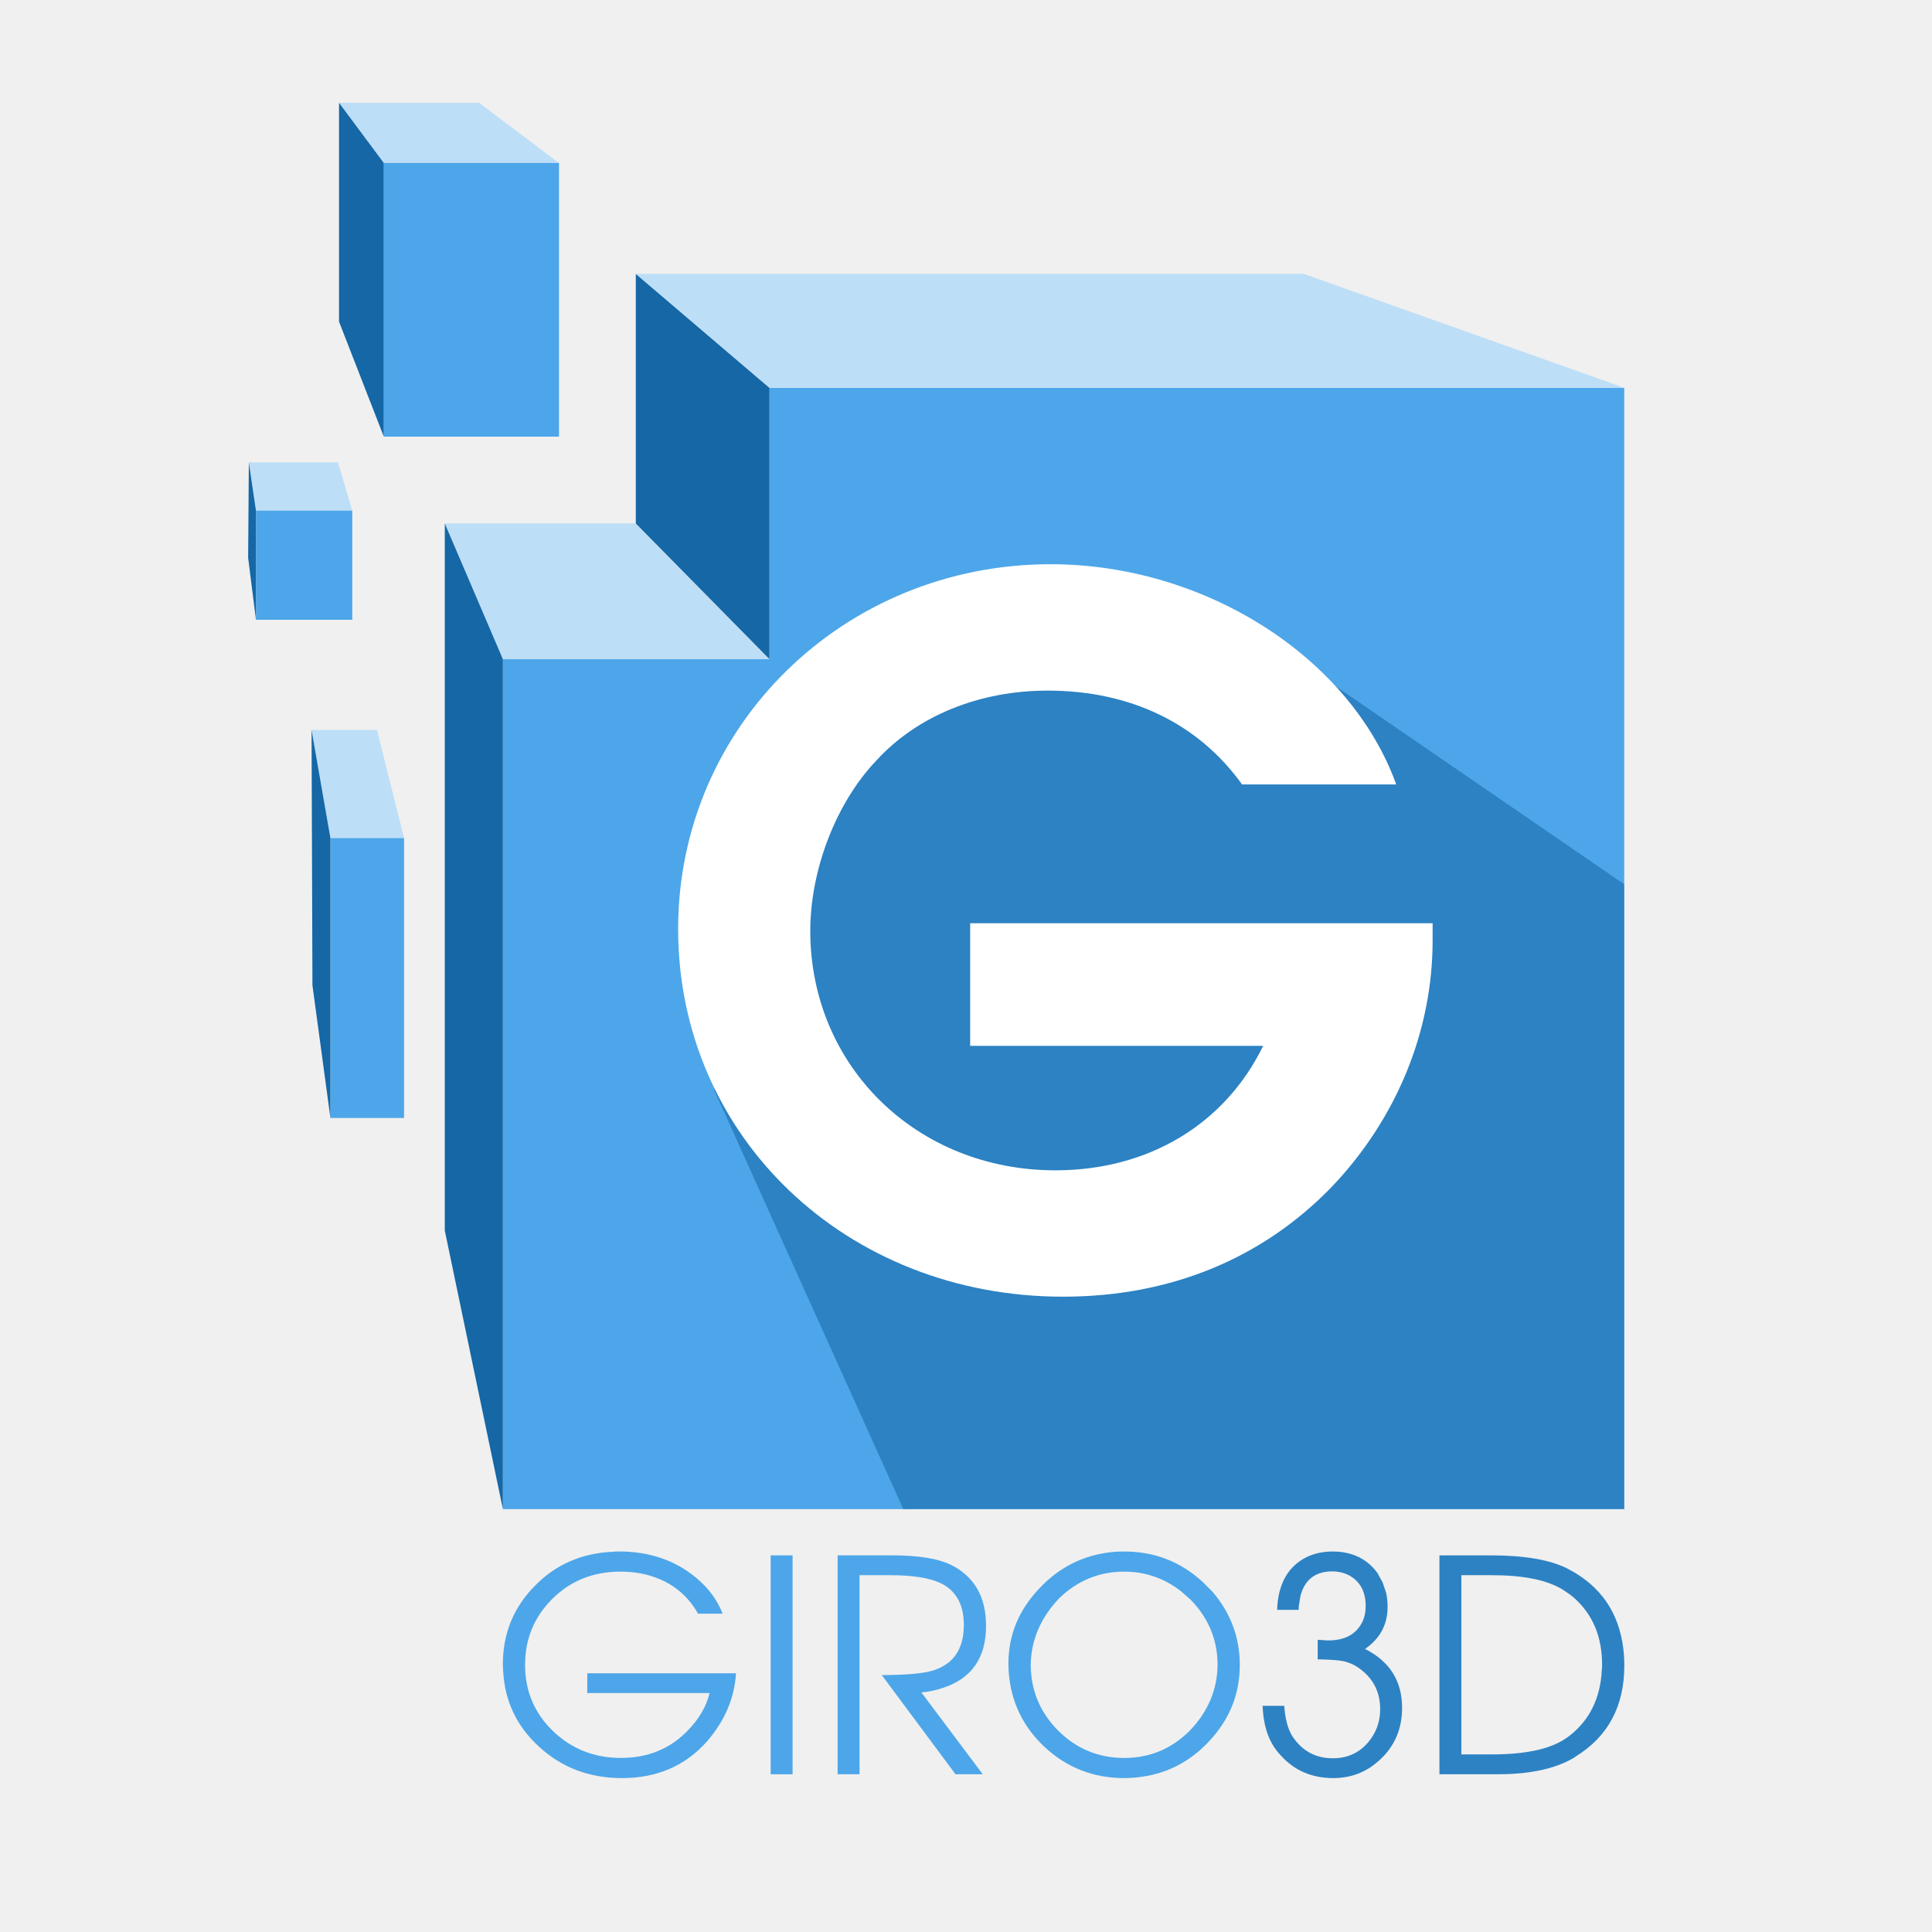
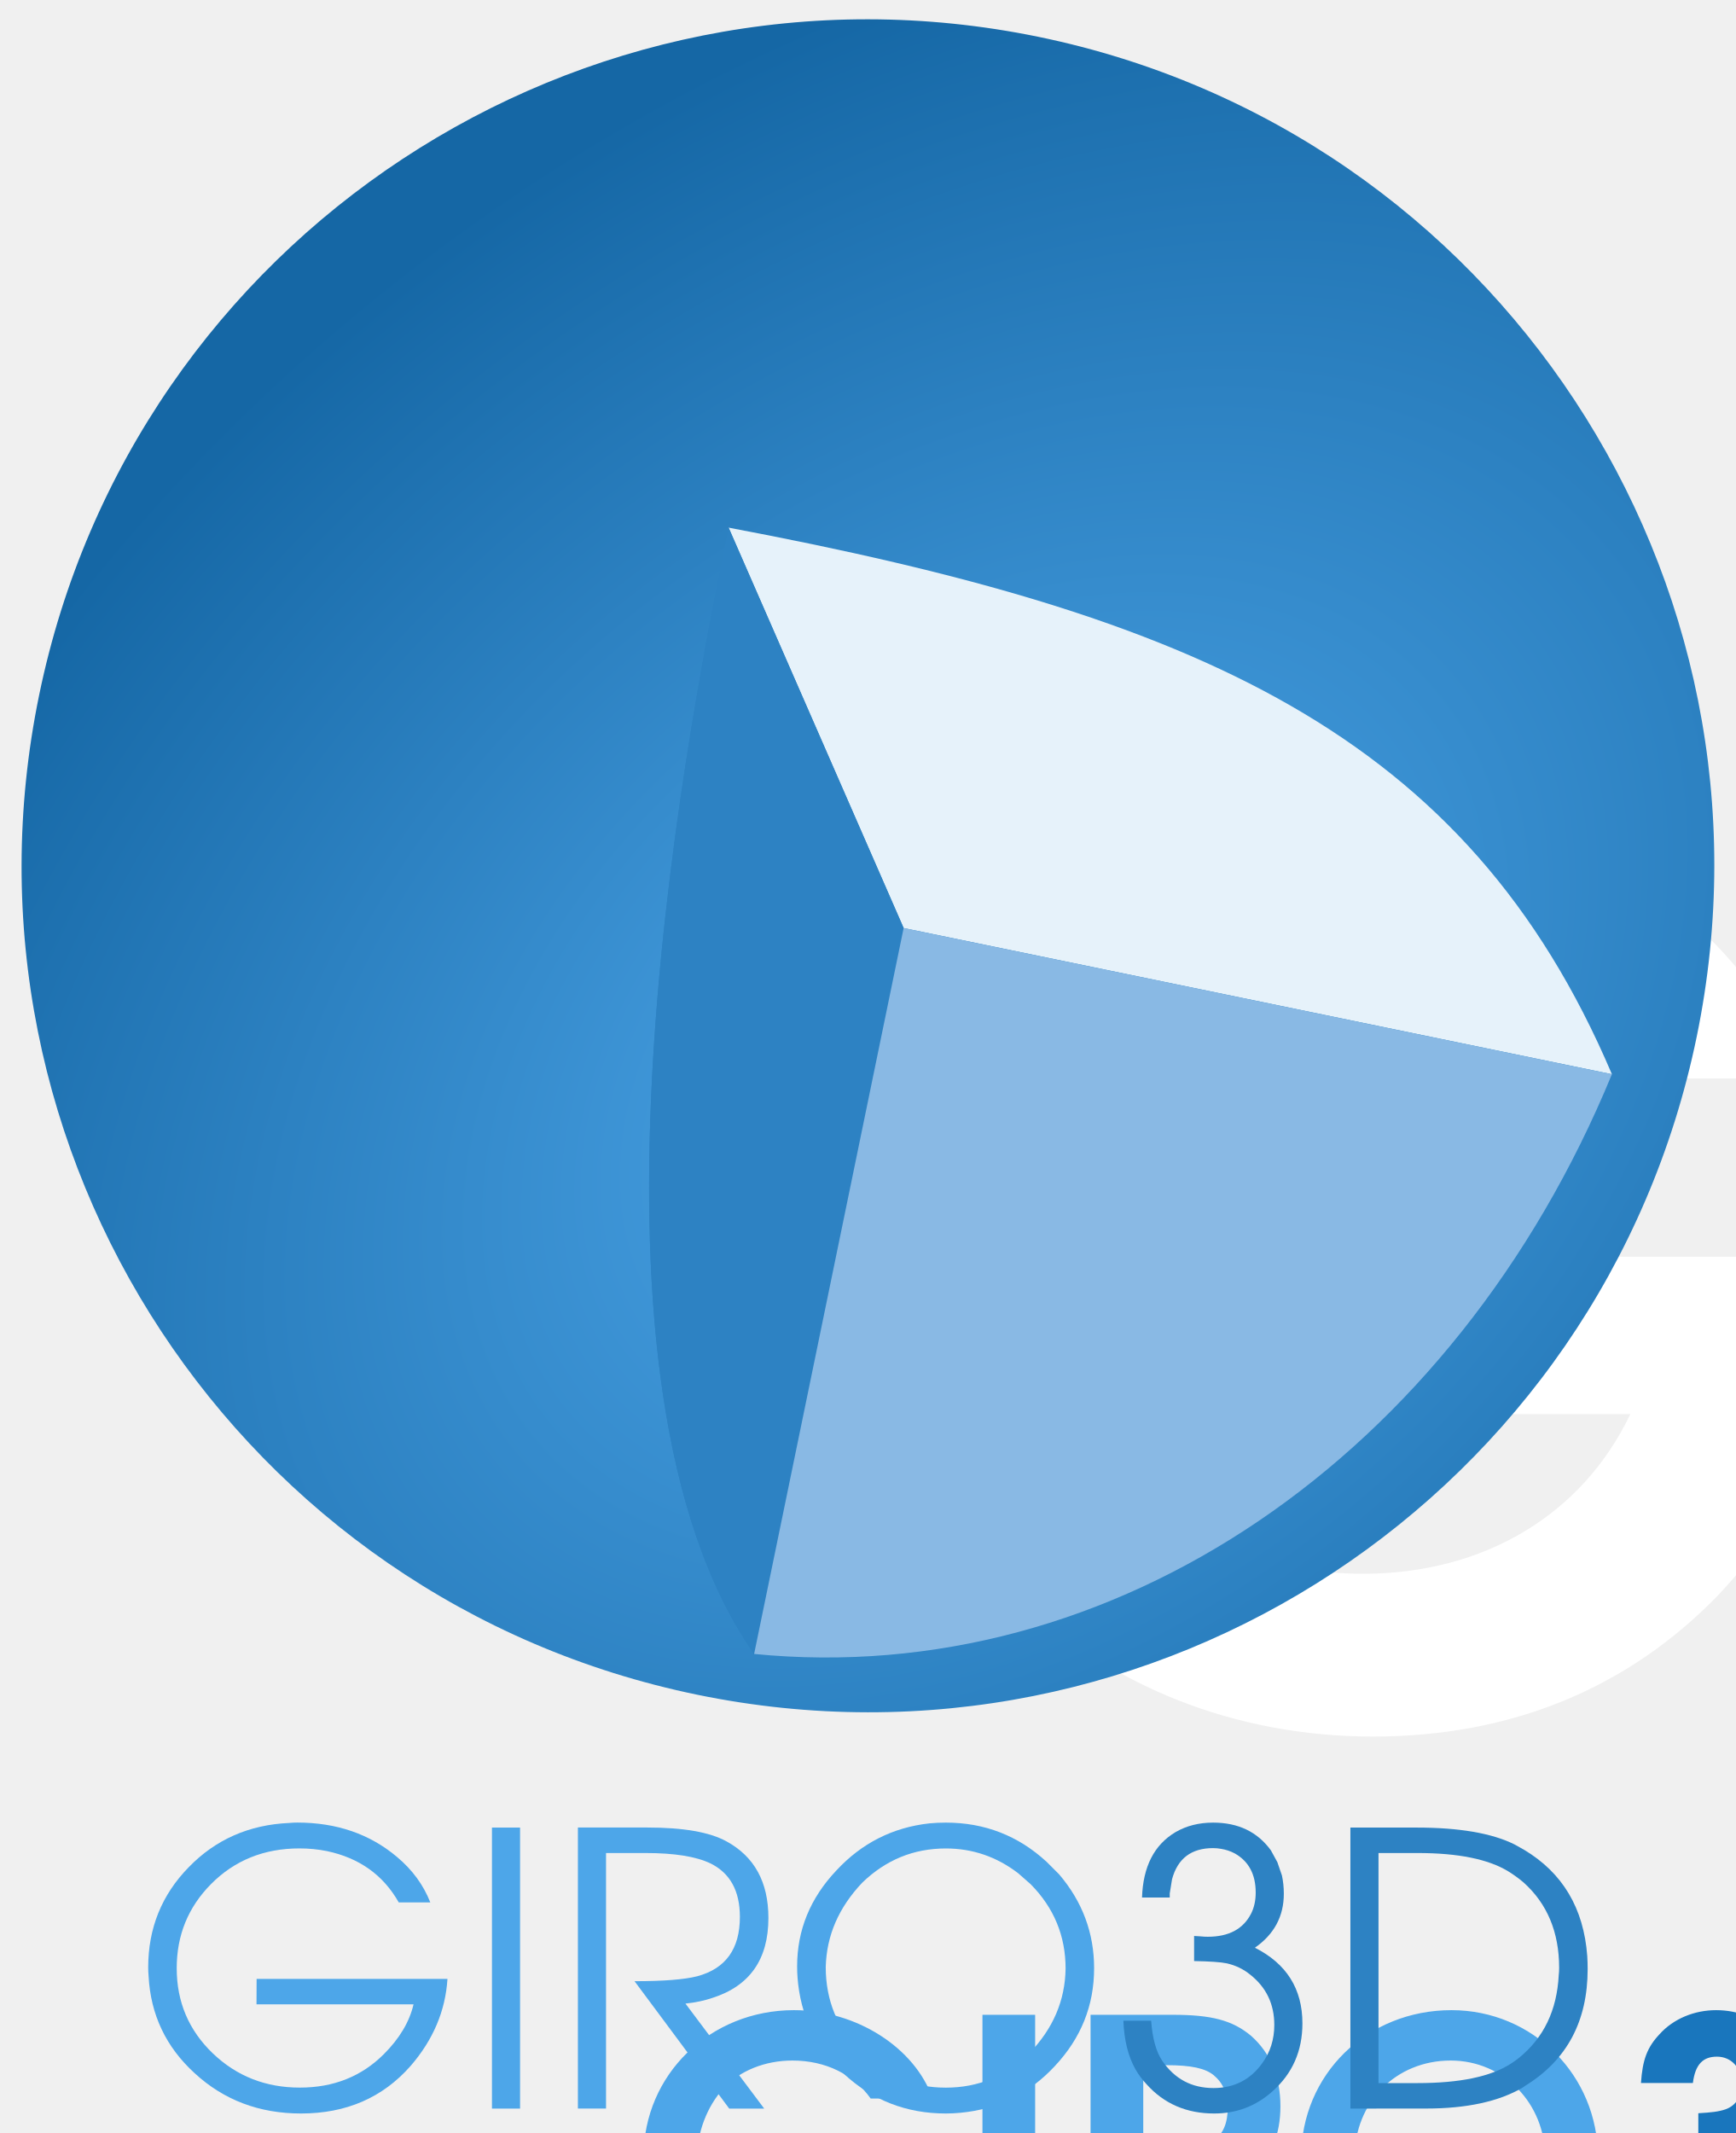
- <svg xmlns="http://www.w3.org/2000/svg" width="50mm" height="50mm" viewBox="0 0 50 50" version="1.1" id="svg78905">
-   <defs id="defs78902" />
-   <g id="layer1">
-     <path style="fill:#4da6e9;fill-opacity:1;stroke:none;stroke-width:0.108;stroke-linecap:round;stroke-linejoin:bevel;stroke-miterlimit:4;stroke-dasharray:none;stroke-dashoffset:0;stroke-opacity:1;paint-order:stroke fill markers" d="m 19.914,17.06 v -7.023 h 22.121 v 29.019 H 13.015 v -21.996 z" id="rect1234-2-9-6" />
-     <path style="fill:#1567a5;fill-opacity:0.569;stroke:none;stroke-width:0.265px;stroke-linecap:butt;stroke-linejoin:miter;stroke-opacity:1" d="m 23.378,39.055 18.656,-3e-5 v -16.171 l -8.999,-6.176 c -13.7,5.159 -5.222,-9.735 -14.556,11.491 z" id="path1081-2" />
-     <path style="fill:#bddef7;fill-opacity:1;stroke:none;stroke-width:0.265px;stroke-linecap:butt;stroke-linejoin:miter;stroke-opacity:1" d="m 11.511,13.548 h 4.944 l 3.459,3.512 h -6.898 z" id="path1094-5" />
-     <path style="fill:#1567a5;fill-opacity:1;stroke:none;stroke-width:0.265px;stroke-linecap:butt;stroke-linejoin:miter;stroke-opacity:1" d="M 16.455,13.548 V 7.087 l 3.459,2.949 v 7.023 z" id="path1096-6" />
-     <path style="fill:#bddef7;fill-opacity:1;stroke:none;stroke-width:0.265px;stroke-linecap:butt;stroke-linejoin:miter;stroke-opacity:1" d="m 16.455,7.087 h 17.286 l 8.294,2.949 H 19.914 Z" id="path1099-9" />
-     <path style="fill:#1567a5;fill-opacity:1;stroke:none;stroke-width:0.265px;stroke-linecap:butt;stroke-linejoin:miter;stroke-opacity:1" d="m 11.511,13.548 v 18.298 l 1.504,7.21 v -21.996 z" id="path1101-8" />
-     <path style="fill:#bddef7;fill-opacity:1;stroke:none;stroke-width:0.265px;stroke-linecap:butt;stroke-linejoin:miter;stroke-opacity:1" d="m 8.774,2.66 1.16,1.558 H 14.466 l -2.069,-1.558 z" id="path1106-7" />
-     <path style="fill:#4da6e9;fill-opacity:1;stroke:none;stroke-width:0.265px;stroke-linecap:butt;stroke-linejoin:miter;stroke-opacity:1" d="M 14.467,4.218 H 9.934 v 7.082 l 4.533,-1.8e-4 z" id="path1108-2" />
-     <path style="fill:#1567a5;fill-opacity:1;stroke:none;stroke-width:0.265px;stroke-linecap:butt;stroke-linejoin:miter;stroke-opacity:1" d="m 8.774,2.66 v 5.664 l 1.159,2.976 V 4.218 Z" id="path1113-8" />
-     <path style="fill:#bddef7;fill-opacity:1;stroke:none;stroke-width:0.265px;stroke-linecap:butt;stroke-linejoin:miter;stroke-opacity:1" d="m 6.44,11.965 0.184,1.25 h 2.492 l -0.37,-1.25 z" id="path1115-2" />
-     <path style="fill:#4da6e9;fill-opacity:1;stroke:none;stroke-width:0.265px;stroke-linecap:butt;stroke-linejoin:miter;stroke-opacity:1" d="m 9.117,13.215 h -2.492 v 2.825 l 2.492,4e-4 z" id="path1122-9" />
-     <path style="fill:#1567a5;fill-opacity:1;stroke:none;stroke-width:0.265px;stroke-linecap:butt;stroke-linejoin:miter;stroke-opacity:1" d="m 6.44,11.965 -0.018,2.472 0.202,1.603 v -2.825 z" id="path1124-9" />
-     <path style="fill:#bddef7;fill-opacity:1;stroke:none;stroke-width:0.265px;stroke-linecap:butt;stroke-linejoin:miter;stroke-opacity:1" d="m 8.063,18.89 0.487,2.799 h 1.906 l -0.699,-2.799 z" id="path1145-6" />
-     <path style="fill:#4da6e9;fill-opacity:1;stroke:none;stroke-width:0.265px;stroke-linecap:butt;stroke-linejoin:miter;stroke-opacity:1" d="m 8.551,21.689 h 1.906 v 7.244 l -1.906,1.9e-4 z" id="path1151-0" />
-     <path style="fill:#1567a5;fill-opacity:1;stroke:none;stroke-width:0.265px;stroke-linecap:butt;stroke-linejoin:miter;stroke-opacity:1" d="m 8.063,18.89 0.023,6.61 0.465,3.433 v -7.244 z" id="path1153-2" />
-     <path id="path1112" style="font-style:normal;font-weight:normal;font-size:medium;line-height:0;font-family:sans-serif;letter-spacing:0px;word-spacing:0px;fill:#ffffff;fill-opacity:1;stroke:none;stroke-width:0.619" d="m 25.108,27.067 h 7.582 c -0.991,2.032 -2.973,3.221 -5.377,3.221 -3.593,0 -6.343,-2.701 -6.343,-6.195 0,-1.586 0.669,-3.32 1.71,-4.411 1.065,-1.165 2.676,-1.809 4.435,-1.809 2.131,0 3.89,0.842 5.03,2.428 h 3.989 c -1.189,-3.296 -4.956,-5.699 -8.945,-5.699 -5.352,0 -9.639,4.188 -9.639,9.441 0,5.352 4.336,9.515 9.961,9.515 2.75,0 5.129,-0.966 6.938,-2.825 1.685,-1.759 2.627,-4.039 2.627,-6.393 v -0.446 h -11.968 z" />
-     <g aria-label="GIRO3D" id="text840" style="font-size:7.665px;line-height:1.25;letter-spacing:0px;word-spacing:0px;fill:#4da6e9;stroke-width:0.192" transform="translate(0.03784286,-247.9781)">
-       <path d="m 15.162,291.282 h 3.848 q -0.061,0.966 -0.744,1.755 -0.843,0.958 -2.208,0.958 -1.265,0 -2.146,-0.813 -0.866,-0.79 -0.928,-1.955 -0.008,-0.092 -0.008,-0.176 0,-1.188 0.82,-2.024 0.813,-0.836 2.024,-0.889 0.077,-0.008 0.161,-0.008 1.188,0 2.008,0.69 0.468,0.391 0.675,0.92 h -0.636 q -0.468,-0.828 -1.449,-1.035 -0.268,-0.054 -0.552,-0.054 -1.073,0 -1.786,0.721 -0.69,0.698 -0.69,1.694 0,1.019 0.728,1.717 0.721,0.69 1.755,0.69 1.019,0 1.694,-0.675 0.475,-0.475 0.598,-1.004 h -3.166 z" style="font-family:'URW Gothic L';-inkscape-font-specification:'URW Gothic L, Normal'" id="path2193" />
-       <path d="m 19.907,293.896 v -5.665 h 0.567 v 5.665 z" style="font-family:'URW Gothic L';-inkscape-font-specification:'URW Gothic L, Normal'" id="path2195" />
-       <path d="m 23.809,291.78 1.587,2.116 h -0.705 l -1.909,-2.568 q 0.874,0 1.265,-0.1 0.859,-0.23 0.859,-1.196 0,-0.79 -0.598,-1.081 -0.437,-0.207 -1.303,-0.207 H 22.207 v 5.151 h -0.567 v -5.665 h 1.403 q 1.081,0 1.587,0.276 0.851,0.46 0.851,1.548 0,1.249 -1.127,1.61 -0.245,0.084 -0.544,0.115 z" style="font-family:'URW Gothic L';-inkscape-font-specification:'URW Gothic L, Normal'" id="path2197" />
-       <path d="m 29.059,288.131 q 1.173,0 2.031,0.79 l 0.253,0.253 q 0.705,0.828 0.705,1.893 0,1.127 -0.79,1.97 -0.774,0.836 -1.901,0.943 -0.153,0.015 -0.299,0.015 -1.196,0 -2.062,-0.805 -0.843,-0.79 -0.928,-1.939 -0.008,-0.107 -0.008,-0.222 0,-1.096 0.79,-1.932 0.767,-0.828 1.878,-0.951 0.161,-0.015 0.33,-0.015 z m 0,0.521 q -0.974,0 -1.686,0.69 -0.713,0.751 -0.736,1.702 0,1.004 0.705,1.717 0.713,0.713 1.717,0.713 0.981,0 1.686,-0.698 0.713,-0.736 0.728,-1.702 0,-0.989 -0.705,-1.702 l -0.253,-0.222 q -0.652,-0.498 -1.456,-0.498 z" style="font-family:'URW Gothic L';-inkscape-font-specification:'URW Gothic L, Normal'" id="path2199" />
-       <path d="m 33.574,289.641 h -0.56 q 0.031,-0.935 0.675,-1.318 0.33,-0.192 0.759,-0.192 0.759,0 1.165,0.56 l 0.13,0.238 0.092,0.268 q 0.038,0.176 0.038,0.368 0,0.682 -0.583,1.088 0.958,0.483 0.958,1.525 0,0.836 -0.606,1.372 -0.498,0.445 -1.173,0.445 -0.836,0 -1.364,-0.59 -0.13,-0.138 -0.222,-0.299 -0.222,-0.391 -0.245,-0.981 h 0.56 q 0.038,0.529 0.222,0.805 0.376,0.552 1.035,0.552 0.621,0 0.981,-0.498 0.245,-0.337 0.245,-0.774 0,-0.629 -0.483,-1.012 -0.207,-0.169 -0.475,-0.23 -0.184,-0.038 -0.659,-0.046 v -0.506 l 0.13,0.008 q 0.069,0.008 0.146,0.008 0.636,0 0.874,-0.468 0.092,-0.184 0.092,-0.422 0,-0.552 -0.422,-0.79 -0.13,-0.069 -0.276,-0.092 -0.077,-0.015 -0.161,-0.015 -0.659,0 -0.828,0.629 l -0.046,0.284 q 0,0.046 0,0.084 z" style="fill:#2d82c3" id="path2201" />
-       <path d="m 37.215,293.896 v -5.665 h 1.334 q 1.288,0 1.97,0.337 0.1,0.054 0.192,0.107 1.173,0.698 1.28,2.146 0.008,0.13 0.008,0.261 0,1.579 -1.257,2.353 l -0.054,0.038 q -0.721,0.422 -1.947,0.422 z m 0.567,-0.514 h 0.79 q 1.272,0 1.878,-0.391 0.084,-0.054 0.161,-0.115 0.751,-0.606 0.805,-1.671 0.008,-0.069 0.008,-0.146 0,-1.081 -0.721,-1.725 -0.146,-0.123 -0.307,-0.222 -0.606,-0.368 -1.824,-0.368 h -0.79 z" style="fill:#2d82c3" id="path2203" />
+ <svg xmlns="http://www.w3.org/2000/svg" xmlns:xlink="http://www.w3.org/1999/xlink" width="35mm" height="43mm" viewBox="0 0 35 43" version="1.1" id="svg1053" xml:space="preserve">
+   <defs id="defs1047">
+     <linearGradient id="linearGradient7">
+       <stop style="stop-color:#4da6e9;stop-opacity:1;" offset="0" id="stop7" />
+       <stop style="stop-color:#1567a5;stop-opacity:1;" offset="1" id="stop8" />
+     </linearGradient>
+     <radialGradient xlink:href="#linearGradient7" id="radialGradient8-7-3" cx="25.081" cy="423.034" fx="25.081" fy="423.034" r="19.82" gradientUnits="userSpaceOnUse" gradientTransform="matrix(0.9081501,0.732592,-1.0342,1.282036,439.1717,-136.6796)" />
+   </defs>
+   <g id="layer1" transform="translate(0,-247)">
+     <text xml:space="preserve" style="font-style:normal;font-weight:normal;font-size:24.779px;line-height:0;font-family:sans-serif;letter-spacing:0px;word-spacing:0px;fill:#ffffff;fill-opacity:1;stroke:none;stroke-width:0.619" x="16.981" y="281.68" id="text823-6-2-9-3-3-7-9-3-6">
+       <tspan id="tspan821-0-4-6-3-3-4-9-3-7" x="16.981" y="281.68" style="font-style:normal;font-variant:normal;font-weight:600;font-stretch:normal;font-size:24.779px;font-family:'URW Gothic L';-inkscape-font-specification:'URW Gothic L Semi-Bold';font-variant-ligatures:normal;font-variant-caps:normal;font-variant-numeric:normal;font-feature-settings:normal;text-align:start;writing-mode:lr-tb;text-anchor:start;fill:#ffffff;fill-opacity:1;stroke:none;stroke-width:0.619">G</tspan>
+     </text>
+     <text xml:space="preserve" style="font-style:normal;font-weight:normal;font-size:7.781px;line-height:0;font-family:sans-serif;letter-spacing:0px;word-spacing:0px;fill:#4da6e9;fill-opacity:1;stroke:none;stroke-width:0.195" x="12.744" y="293.368" id="text823-6-2-9-9-0-5-7">
+       <tspan id="tspan821-0-4-6-35-8-6-6" x="12.744" y="293.368" style="font-style:normal;font-variant:normal;font-weight:600;font-stretch:normal;font-size:7.781px;font-family:'URW Gothic L';-inkscape-font-specification:'URW Gothic L Semi-Bold';font-variant-ligatures:normal;font-variant-caps:normal;font-variant-numeric:normal;font-feature-settings:normal;text-align:start;writing-mode:lr-tb;text-anchor:start;fill:#4da6e9;fill-opacity:1;stroke-width:0.195">GIRO<tspan style="fill:#1976bd;fill-opacity:1;stroke-width:0.195" id="tspan1120-9-7-1-6-1">3D</tspan>
+       </tspan>
+     </text>
+     <g id="g1" transform="translate(-7.866827,-4.421044)">
+       <g aria-label="GIRO3D" id="text840-1-5" style="font-size:7.665px;line-height:1.25;letter-spacing:0px;word-spacing:0px;fill:#4da6e9;stroke-width:0.192" transform="translate(-2.121201,0.03286653)">
+         <path d="m 15.162,291.282 h 3.848 q -0.061,0.966 -0.744,1.755 -0.843,0.958 -2.208,0.958 -1.265,0 -2.146,-0.813 -0.866,-0.79 -0.928,-1.955 -0.008,-0.092 -0.008,-0.176 0,-1.188 0.82,-2.024 0.813,-0.836 2.024,-0.889 0.077,-0.008 0.161,-0.008 1.188,0 2.008,0.69 0.468,0.391 0.675,0.92 h -0.636 q -0.468,-0.828 -1.449,-1.035 -0.268,-0.054 -0.552,-0.054 -1.073,0 -1.786,0.721 -0.69,0.698 -0.69,1.694 0,1.019 0.728,1.717 0.721,0.69 1.755,0.69 1.019,0 1.694,-0.675 0.475,-0.475 0.598,-1.004 h -3.166 z" style="font-family:'URW Gothic L';-inkscape-font-specification:'URW Gothic L, Normal'" id="path2193-0-3" />
+         <path d="m 19.907,293.896 v -5.665 h 0.567 v 5.665 z" style="font-family:'URW Gothic L';-inkscape-font-specification:'URW Gothic L, Normal'" id="path2195-6-5" />
+         <path d="m 23.809,291.78 1.587,2.116 h -0.705 l -1.909,-2.568 q 0.874,0 1.265,-0.1 0.859,-0.23 0.859,-1.196 0,-0.79 -0.598,-1.081 -0.437,-0.207 -1.303,-0.207 H 22.207 v 5.151 h -0.567 v -5.665 h 1.403 q 1.081,0 1.587,0.276 0.851,0.46 0.851,1.548 0,1.249 -1.127,1.61 -0.245,0.084 -0.544,0.115 z" style="font-family:'URW Gothic L';-inkscape-font-specification:'URW Gothic L, Normal'" id="path2197-3-6" />
+         <path d="m 29.059,288.131 q 1.173,0 2.031,0.79 l 0.253,0.253 q 0.705,0.828 0.705,1.893 0,1.127 -0.79,1.97 -0.774,0.836 -1.901,0.943 -0.153,0.015 -0.299,0.015 -1.196,0 -2.062,-0.805 -0.843,-0.79 -0.928,-1.939 -0.008,-0.107 -0.008,-0.222 0,-1.096 0.79,-1.932 0.767,-0.828 1.878,-0.951 0.161,-0.015 0.33,-0.015 z m 0,0.521 q -0.974,0 -1.686,0.69 -0.713,0.751 -0.736,1.702 0,1.004 0.705,1.717 0.713,0.713 1.717,0.713 0.981,0 1.686,-0.698 0.713,-0.736 0.728,-1.702 0,-0.989 -0.705,-1.702 l -0.253,-0.222 q -0.652,-0.498 -1.456,-0.498 z" style="font-family:'URW Gothic L';-inkscape-font-specification:'URW Gothic L, Normal'" id="path2199-2-2" />
+         <path d="m 33.574,289.641 h -0.56 q 0.031,-0.935 0.675,-1.318 0.33,-0.192 0.759,-0.192 0.759,0 1.165,0.56 l 0.13,0.238 0.092,0.268 q 0.038,0.176 0.038,0.368 0,0.682 -0.583,1.088 0.958,0.483 0.958,1.525 0,0.836 -0.606,1.372 -0.498,0.445 -1.173,0.445 -0.836,0 -1.364,-0.59 -0.13,-0.138 -0.222,-0.299 -0.222,-0.391 -0.245,-0.981 h 0.56 q 0.038,0.529 0.222,0.805 0.376,0.552 1.035,0.552 0.621,0 0.981,-0.498 0.245,-0.337 0.245,-0.774 0,-0.629 -0.483,-1.012 -0.207,-0.169 -0.475,-0.23 -0.184,-0.038 -0.659,-0.046 v -0.506 l 0.13,0.008 q 0.069,0.008 0.146,0.008 0.636,0 0.874,-0.468 0.092,-0.184 0.092,-0.422 0,-0.552 -0.422,-0.79 -0.13,-0.069 -0.276,-0.092 -0.077,-0.015 -0.161,-0.015 -0.659,0 -0.828,0.629 l -0.046,0.284 q 0,0.046 0,0.084 z" style="fill:#2d82c3" id="path2201-0-9" />
+         <path d="m 37.215,293.896 v -5.665 h 1.334 q 1.288,0 1.97,0.337 0.1,0.054 0.192,0.107 1.173,0.698 1.28,2.146 0.008,0.13 0.008,0.261 0,1.579 -1.257,2.353 l -0.054,0.038 q -0.721,0.422 -1.947,0.422 z m 0.567,-0.514 h 0.79 q 1.272,0 1.878,-0.391 0.084,-0.054 0.161,-0.115 0.751,-0.606 0.805,-1.671 0.008,-0.069 0.008,-0.146 0,-1.081 -0.721,-1.725 -0.146,-0.123 -0.307,-0.222 -0.606,-0.368 -1.824,-0.368 h -0.79 z" style="fill:#2d82c3" id="path2203-6-1" />
+       </g>
+       <g id="g8-0-2" transform="matrix(-0.8431169,-0.1736847,0.1736847,-0.8431169,-25.29017,634.6565)">
+         <circle style="fill:url(#radialGradient8-7-3);fill-opacity:1;stroke-width:1;stroke-linecap:round;stroke-linejoin:round" id="path2-3-2-7" cx="28.098" cy="428.056" r="19.82" />
+         <path style="fill:#2d82c3;fill-opacity:1;stroke:none;stroke-width:0.24px;stroke-linecap:butt;stroke-linejoin:miter;stroke-opacity:1" d="m 26.985,409.44 c 5.637,5.32 5.907,20.114 5.907,25.714 -11.121,0.185 -17.896,-1.207 -22.846,-8.363 1.805,-9.512 8.512,-16.464 16.939,-17.352 z" id="path3-3-0" />
+         <path id="path7-7-9" style="fill:#e6f2fa;fill-opacity:1;stroke:none;stroke-width:0.265px;stroke-linecap:butt;stroke-linejoin:miter;stroke-opacity:1" d="m 10.046,426.791 c 4.95,7.156 11.725,8.548 22.846,8.363 l -5.907,-8.357 z" />
+         <path id="path3-62-5-3" style="fill:#2d82c3;fill-opacity:1;stroke:none;stroke-width:0.24px;stroke-linecap:butt;stroke-linejoin:miter;stroke-opacity:1" d="m 26.985,409.44 v 17.357 l 5.907,8.357 c 0,-5.6 -0.27,-20.394 -5.907,-25.714 z" />
+         <path id="path3-6-9-6" style="fill:#89b9e4;fill-opacity:1;stroke:none;stroke-width:0.24px;stroke-linecap:butt;stroke-linejoin:miter;stroke-opacity:1" d="m 26.985,409.44 c -8.427,0.887 -15.134,7.839 -16.939,17.351 l 16.939,0.006 z" />
+       </g>
    </g>
  </g>
</svg>
